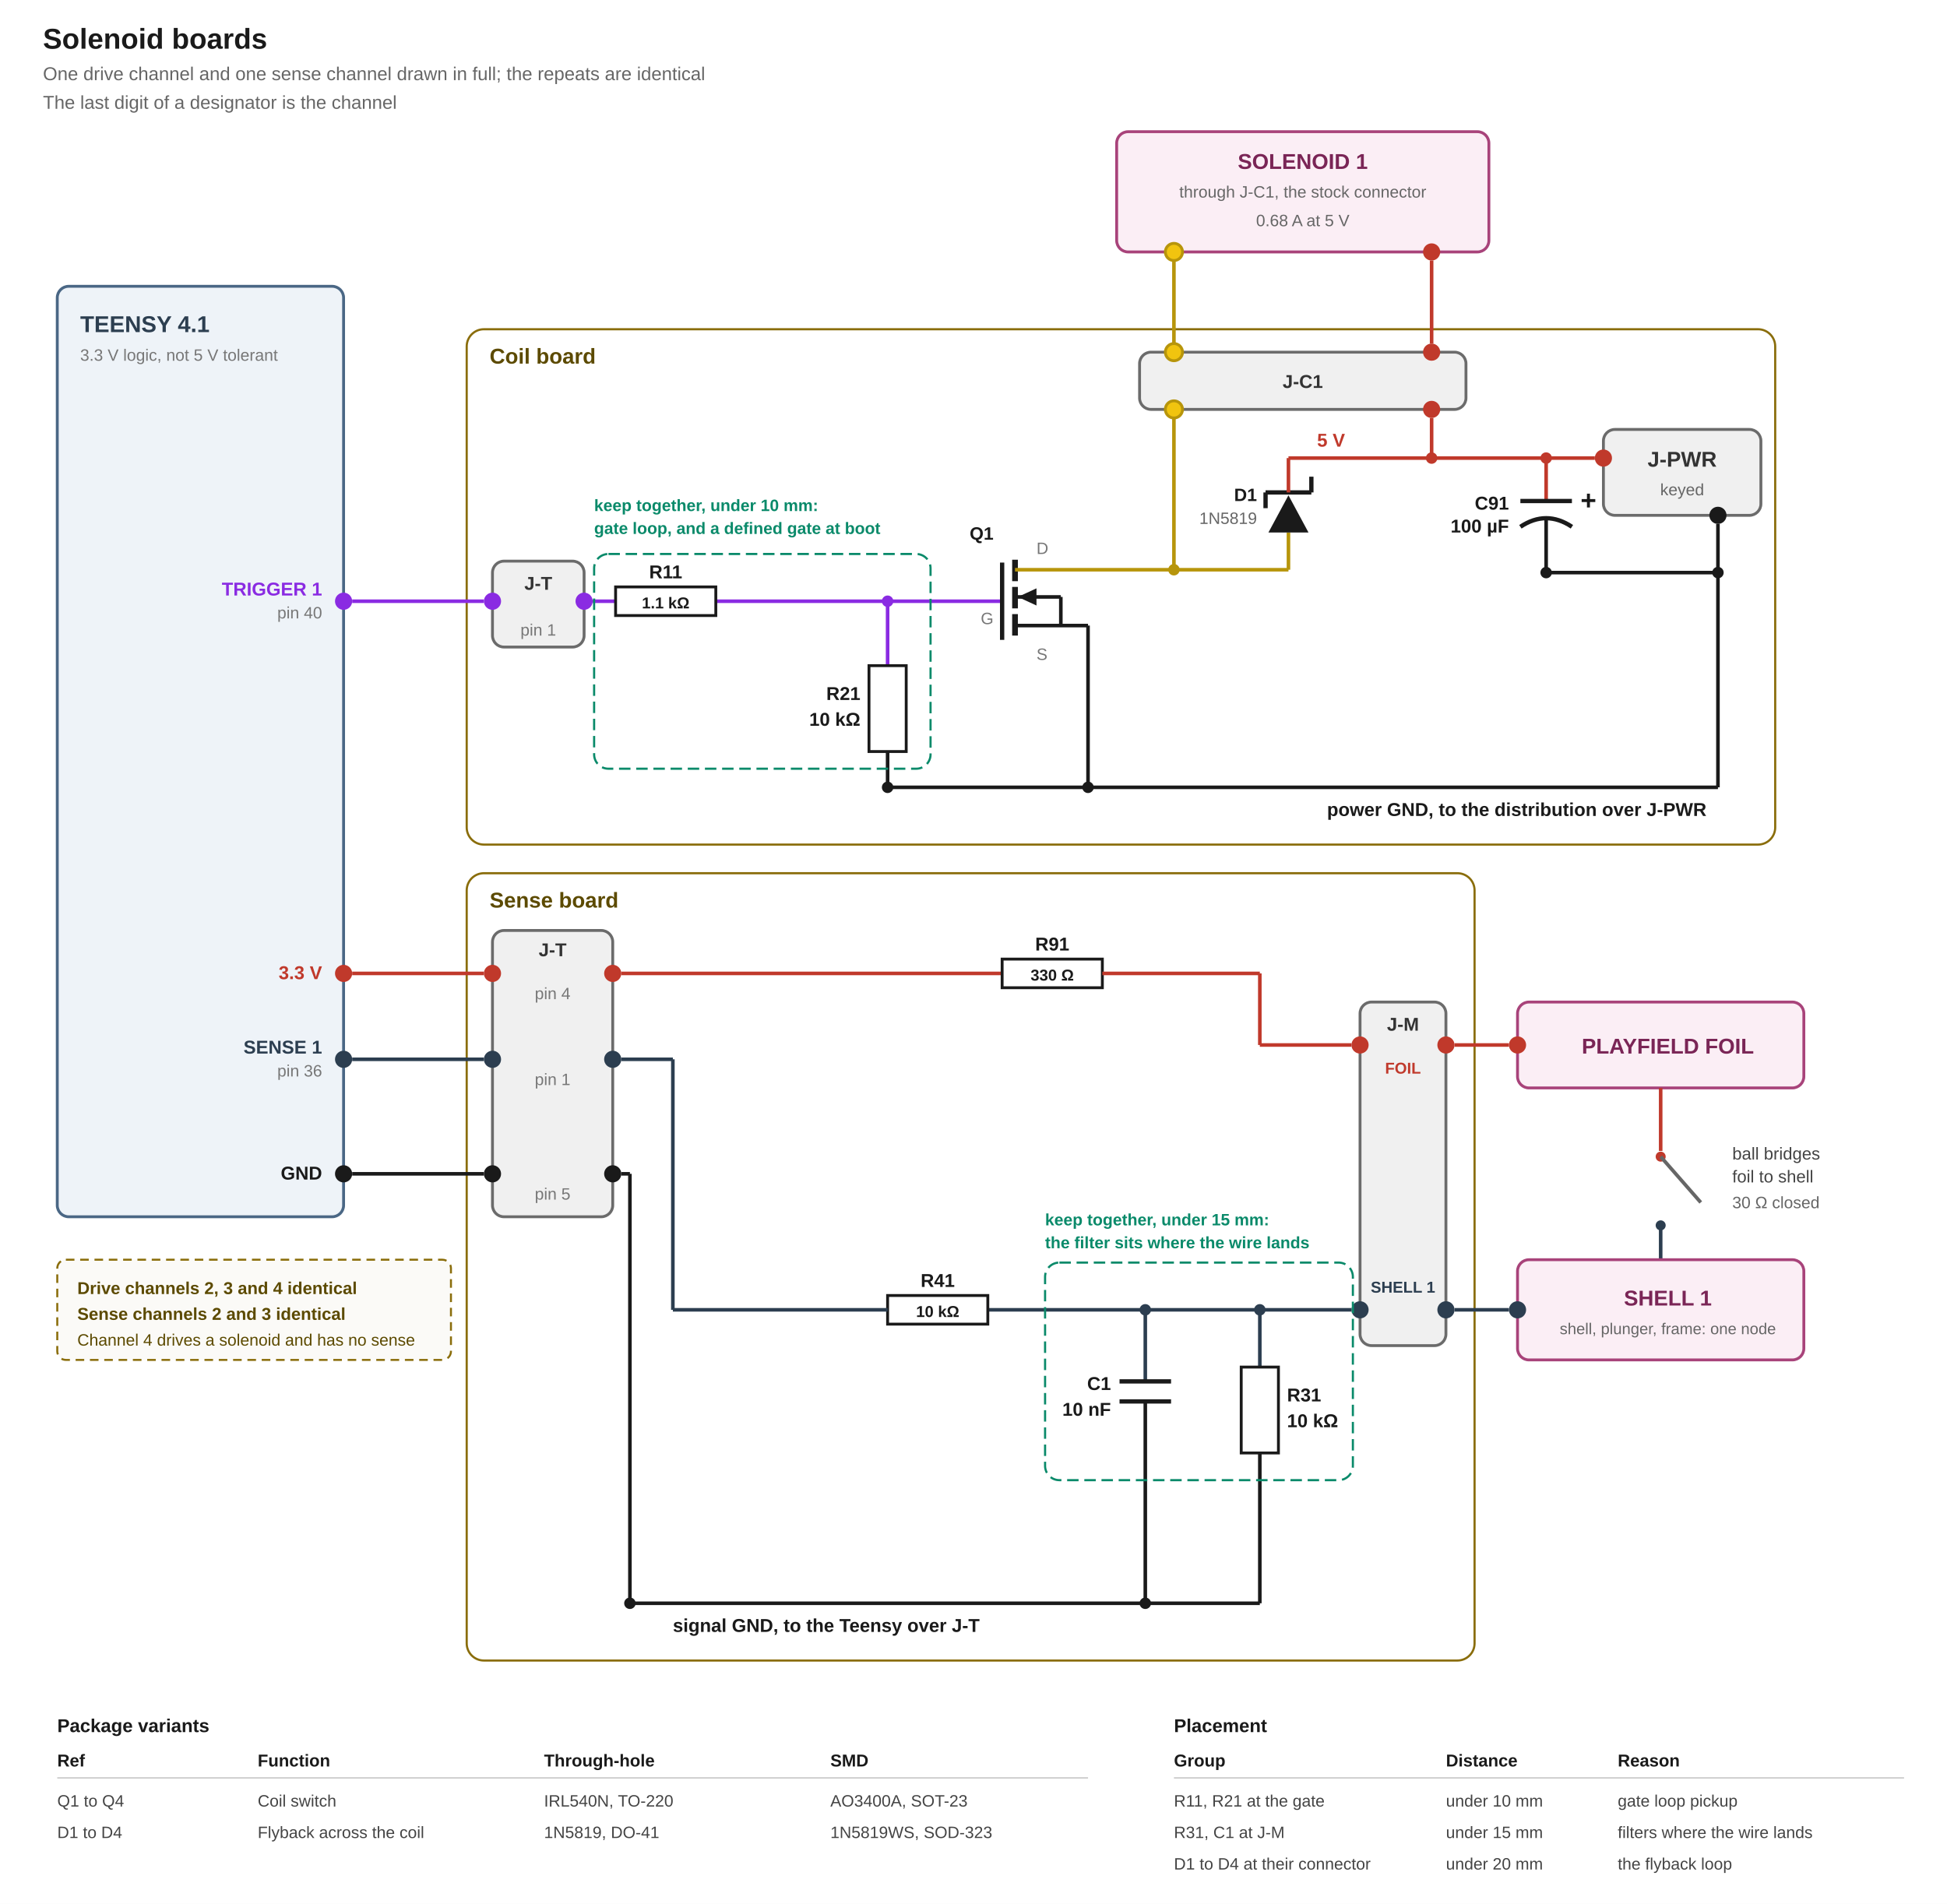
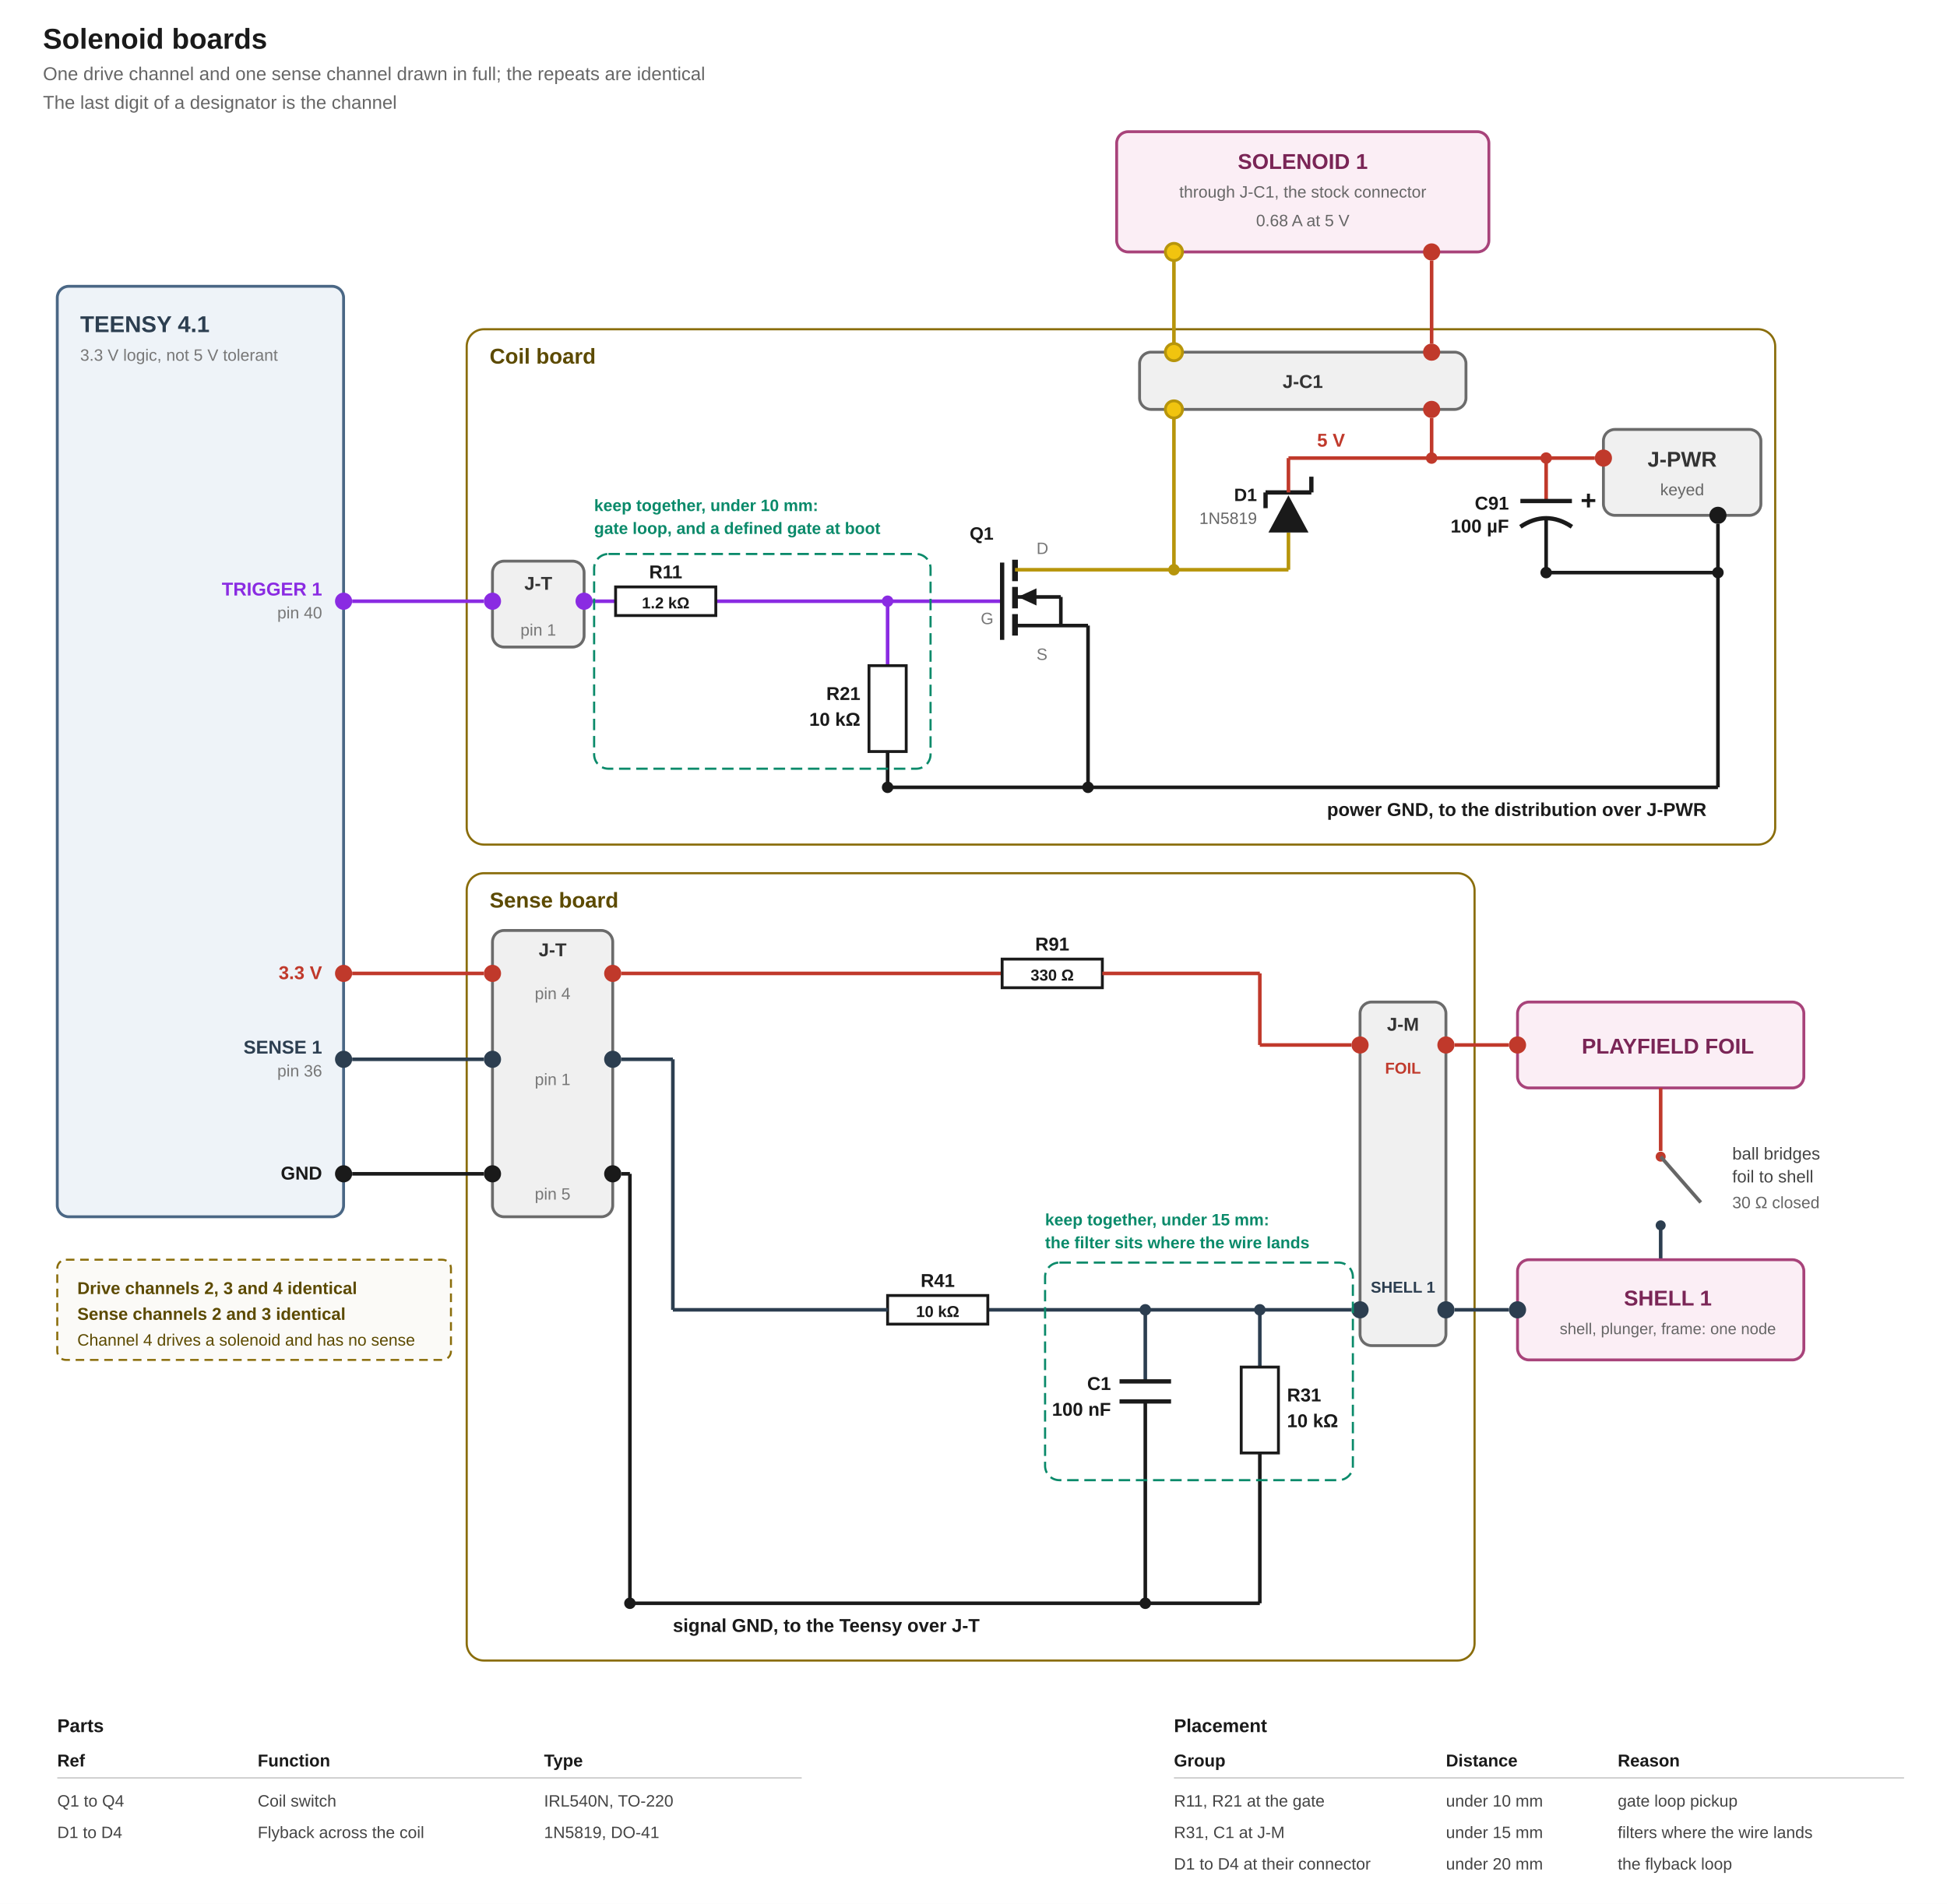
<svg xmlns="http://www.w3.org/2000/svg" viewBox="0 0 1360 1330" font-family="Segoe UI, Arial, sans-serif">
  <rect x="0" y="0" width="1360" height="1330" fill="#ffffff" />
  <text x="30" y="34" font-size="20" font-weight="700" fill="#1a1a1a">Solenoid boards</text>
  <text x="30" y="56" font-size="13" fill="#666">One drive channel and one sense channel drawn in full; the repeats are identical</text>
  <text x="30" y="76" font-size="13" fill="#666">The last digit of a designator is the channel</text>
  <rect x="40" y="200" width="200" height="650" rx="8" fill="#eef3f8" stroke="#4a6785" stroke-width="2" />
  <text x="56" y="232" font-size="16" font-weight="700" fill="#2c3e50">TEENSY 4.1</text>
  <text x="56" y="252" font-size="11.5" fill="#777" data-fig="v_3v3 v_not_tolerant">3.3 V logic, not 5 V tolerant</text>
  <circle cx="240" cy="420" r="6" fill="#8a2be2" />
  <text x="225" y="416" text-anchor="end" font-size="13" font-weight="700" fill="#8a2be2">TRIGGER 1</text>
  <text x="225" y="432" text-anchor="end" font-size="11.5" fill="#777" data-pin="Solenoid trigger 1">pin 40</text>
  <circle cx="240" cy="680" r="6" fill="#c0392b" />
  <text x="225" y="684" text-anchor="end" font-size="13" font-weight="700" fill="#c0392b" data-fig="v_3v3">3.3 V</text>
  <circle cx="240" cy="740" r="6" fill="#2c3e50" />
  <text x="225" y="736" text-anchor="end" font-size="13" font-weight="700" fill="#2c3e50">SENSE 1</text>
  <text x="225" y="752" text-anchor="end" font-size="11.5" fill="#777" data-pin="Solenoid sense 1">pin 36</text>
  <circle cx="240" cy="820" r="6" fill="#1a1a1a" />
  <text x="225" y="824" text-anchor="end" font-size="13" font-weight="700" fill="#1a1a1a">GND</text>
  <rect x="326" y="230" width="914" height="360" rx="12" fill="none" stroke="#8a6d0b" stroke-width="1.5" />
  <text x="342" y="254" font-size="15" font-weight="700" fill="#5c4a00">Coil board</text>
  <line x1="246" y1="420" x2="338" y2="420" stroke="#8a2be2" stroke-width="2.5" />
  <rect x="344" y="392" width="64" height="60" rx="8" fill="#f0f0f0" stroke="#6b6b6b" stroke-width="2" />
  <text x="376" y="412" text-anchor="middle" font-size="13" font-weight="700" fill="#333333">J-T</text>
  <text x="376" y="444" text-anchor="middle" font-size="11.5" fill="#777">pin 1</text>
  <circle cx="344" cy="420" r="6" fill="#8a2be2" />
  <circle cx="408" cy="420" r="6" fill="#8a2be2" />
  <line x1="414" y1="420" x2="700" y2="420" stroke="#8a2be2" stroke-width="2.5" />
  <rect x="430" y="410" width="70" height="20" fill="#fff" stroke="#1a1a1a" stroke-width="2" />
  <text x="465" y="404" text-anchor="middle" font-size="13" font-weight="700" fill="#1a1a1a">R11</text>
-   <text x="465" y="425" text-anchor="middle" font-size="11" font-weight="700" fill="#1a1a1a" data-fig="r_gate">1.1 kΩ</text>
+   <text x="465" y="425" text-anchor="middle" font-size="11" font-weight="700" fill="#1a1a1a" data-fig="r_gate">1.2 kΩ</text>
  <circle cx="620" cy="420" r="4" fill="#8a2be2" />
  <line x1="620" y1="420" x2="620" y2="465" stroke="#8a2be2" stroke-width="2.5" />
  <rect x="607" y="465" width="26" height="60" fill="#fff" stroke="#1a1a1a" stroke-width="2" />
  <text x="601" y="489" text-anchor="end" font-size="13" font-weight="700" fill="#1a1a1a">R21</text>
  <text x="601" y="507" text-anchor="end" font-size="13" font-weight="700" fill="#1a1a1a" data-fig="r_gate_pd">10 kΩ</text>
  <line x1="620" y1="525" x2="620" y2="550" stroke="#1a1a1a" stroke-width="2.5" />
  <line x1="700" y1="393" x2="700" y2="447" stroke="#1a1a1a" stroke-width="3" />
  <line x1="709" y1="391" x2="709" y2="406" stroke="#1a1a1a" stroke-width="4" />
  <line x1="709" y1="410" x2="709" y2="425" stroke="#1a1a1a" stroke-width="4" />
  <line x1="709" y1="429" x2="709" y2="444" stroke="#1a1a1a" stroke-width="4" />
  <line x1="709" y1="398" x2="900" y2="398" stroke="#b7950b" stroke-width="2.5" />
  <line x1="709" y1="437" x2="760" y2="437" stroke="#1a1a1a" stroke-width="2.5" />
  <line x1="709" y1="417" x2="741" y2="417" stroke="#1a1a1a" stroke-width="2.5" />
  <line x1="741" y1="417" x2="741" y2="437" stroke="#1a1a1a" stroke-width="2.5" />
  <polygon points="711,417 724,411 724,423" fill="#1a1a1a" />
  <text x="694" y="377" text-anchor="end" font-size="12.5" font-weight="700" fill="#1a1a1a">Q1</text>
  <text x="694" y="436" text-anchor="end" font-size="11.5" fill="#777">G</text>
  <text x="724" y="387" font-size="11.5" fill="#777">D</text>
  <text x="724" y="461" font-size="11.5" fill="#777">S</text>
  <line x1="760" y1="437" x2="760" y2="550" stroke="#1a1a1a" stroke-width="2.5" />
  <circle cx="820" cy="398" r="4" fill="#b7950b" />
  <line x1="820" y1="398" x2="820" y2="292" stroke="#b7950b" stroke-width="2.5" />
  <line x1="900" y1="398" x2="900" y2="372" stroke="#b7950b" stroke-width="2.5" />
  <polygon points="886,372 914,372 900,346" fill="#1a1a1a" />
  <line x1="884" y1="344" x2="916" y2="344" stroke="#1a1a1a" stroke-width="3" />
  <line x1="884" y1="344" x2="884" y2="355" stroke="#1a1a1a" stroke-width="3" />
  <line x1="916" y1="344" x2="916" y2="333" stroke="#1a1a1a" stroke-width="3" />
  <line x1="900" y1="344" x2="900" y2="320" stroke="#c0392b" stroke-width="2.5" />
  <text x="878" y="350" text-anchor="end" font-size="12.5" font-weight="700" fill="#1a1a1a">D1</text>
  <text x="878" y="366" text-anchor="end" font-size="11.5" fill="#666">1N5819</text>
  <line x1="900" y1="320" x2="1114" y2="320" stroke="#c0392b" stroke-width="2.5" />
  <text x="920" y="312" font-size="13" font-weight="700" fill="#c0392b" data-fig="v_5v">5 V</text>
  <circle cx="1000" cy="320" r="4" fill="#c0392b" />
  <line x1="1000" y1="320" x2="1000" y2="292" stroke="#c0392b" stroke-width="2.5" />
  <circle cx="1080" cy="320" r="4" fill="#c0392b" />
  <line x1="1080" y1="320" x2="1080" y2="350" stroke="#c0392b" stroke-width="2.5" />
  <line x1="1062" y1="350" x2="1098" y2="350" stroke="#1a1a1a" stroke-width="3" />
  <path d="M 1062 368 Q 1080 356 1098 368" fill="none" stroke="#1a1a1a" stroke-width="3" />
  <text x="1104" y="356" font-size="19" font-weight="700" fill="#1a1a1a">+</text>
  <line x1="1080" y1="362" x2="1080" y2="400" stroke="#1a1a1a" stroke-width="2.5" />
  <text x="1054" y="356" text-anchor="end" font-size="13" font-weight="700" fill="#1a1a1a">C91</text>
-   <text x="1054" y="372" text-anchor="end" font-size="13" font-weight="700" fill="#1a1a1a" data-fig="c_bulk">100 µF</text>
+   <text x="1054" y="372" text-anchor="end" font-size="13" font-weight="700" fill="#1a1a1a" data-fig="c_c91">100 µF</text>
  <line x1="1080" y1="400" x2="1200" y2="400" stroke="#1a1a1a" stroke-width="2.5" />
  <circle cx="1080" cy="400" r="4" fill="#1a1a1a" />
  <circle cx="1200" cy="400" r="4" fill="#1a1a1a" />
  <rect x="796" y="246" width="228" height="40" rx="8" fill="#f0f0f0" stroke="#6b6b6b" stroke-width="2" />
  <text x="910" y="271" text-anchor="middle" font-size="13" font-weight="700" fill="#333333">J-C1</text>
  <circle cx="820" cy="246" r="6" fill="#f1c40f" stroke="#b7950b" stroke-width="2" />
  <circle cx="820" cy="286" r="6" fill="#f1c40f" stroke="#b7950b" stroke-width="2" />
  <circle cx="1000" cy="246" r="6" fill="#c0392b" />
  <circle cx="1000" cy="286" r="6" fill="#c0392b" />
  <line x1="820" y1="182" x2="820" y2="240" stroke="#b7950b" stroke-width="2.5" />
  <line x1="1000" y1="182" x2="1000" y2="240" stroke="#c0392b" stroke-width="2.5" />
  <rect x="1120" y="300" width="110" height="60" rx="8" fill="#f0f0f0" stroke="#6b6b6b" stroke-width="2" />
  <text x="1175" y="326" text-anchor="middle" font-size="15" font-weight="700" fill="#333333">J-PWR</text>
  <text x="1175" y="346" text-anchor="middle" font-size="11.5" fill="#666">keyed</text>
  <circle cx="1120" cy="320" r="6" fill="#c0392b" />
  <circle cx="1200" cy="360" r="6" fill="#1a1a1a" />
  <line x1="1200" y1="366" x2="1200" y2="550" stroke="#1a1a1a" stroke-width="2.5" />
  <line x1="620" y1="550" x2="1200" y2="550" stroke="#1a1a1a" stroke-width="2.5" />
  <circle cx="620" cy="550" r="4" fill="#1a1a1a" />
  <circle cx="760" cy="550" r="4" fill="#1a1a1a" />
  <text x="1192" y="570" text-anchor="end" font-size="13" font-weight="700" fill="#1a1a1a">power GND, to the distribution over J-PWR</text>
  <rect x="415" y="387" width="235" height="150" rx="10" fill="none" stroke="#0a8a6a" stroke-width="1.5" stroke-dasharray="8 4" />
  <text x="415" y="357" font-size="11.5" font-weight="700" fill="#0a8a6a" data-fig="place_gate">keep together, under 10 mm:</text>
  <text x="415" y="373" font-size="11.5" font-weight="700" fill="#0a8a6a">gate loop, and a defined gate at boot</text>
  <rect x="780" y="92" width="260" height="84" rx="8" fill="#fbeef5" stroke="#a8437a" stroke-width="2" />
  <text x="910" y="118" text-anchor="middle" font-size="15" font-weight="700" fill="#7a2556">SOLENOID 1</text>
  <text x="910" y="138" text-anchor="middle" font-size="11.5" fill="#666">through J-C1, the stock connector</text>
  <text x="910" y="158" text-anchor="middle" font-size="11.5" fill="#666" data-fig="i_coil v_5v">0.68 A at 5 V</text>
  <circle cx="820" cy="176" r="6" fill="#f1c40f" stroke="#b7950b" stroke-width="2" />
  <circle cx="1000" cy="176" r="6" fill="#c0392b" />
  <rect x="326" y="610" width="704" height="550" rx="12" fill="none" stroke="#8a6d0b" stroke-width="1.5" />
  <text x="342" y="634" font-size="15" font-weight="700" fill="#5c4a00">Sense board</text>
  <rect x="344" y="650" width="84" height="200" rx="8" fill="#f0f0f0" stroke="#6b6b6b" stroke-width="2" />
  <text x="386" y="668" text-anchor="middle" font-size="13" font-weight="700" fill="#333333">J-T</text>
  <circle cx="344" cy="680" r="6" fill="#c0392b" />
  <circle cx="428" cy="680" r="6" fill="#c0392b" />
  <text x="386" y="698" text-anchor="middle" font-size="11.5" fill="#777">pin 4</text>
  <circle cx="344" cy="740" r="6" fill="#2c3e50" />
  <circle cx="428" cy="740" r="6" fill="#2c3e50" />
  <text x="386" y="758" text-anchor="middle" font-size="11.5" fill="#777">pin 1</text>
  <circle cx="344" cy="820" r="6" fill="#1a1a1a" />
  <circle cx="428" cy="820" r="6" fill="#1a1a1a" />
  <text x="386" y="838" text-anchor="middle" font-size="11.5" fill="#777">pin 5</text>
  <line x1="246" y1="680" x2="338" y2="680" stroke="#c0392b" stroke-width="2.5" />
  <line x1="246" y1="740" x2="338" y2="740" stroke="#2c3e50" stroke-width="2.5" />
  <line x1="246" y1="820" x2="338" y2="820" stroke="#1a1a1a" stroke-width="2.5" />
  <line x1="434" y1="680" x2="700" y2="680" stroke="#c0392b" stroke-width="2.5" />
  <rect x="700" y="670" width="70" height="20" fill="#fff" stroke="#1a1a1a" stroke-width="2" />
  <text x="735" y="664" text-anchor="middle" font-size="13" font-weight="700" fill="#1a1a1a">R91</text>
  <text x="735" y="685" text-anchor="middle" font-size="11" font-weight="700" fill="#1a1a1a" data-fig="r_foil">330 Ω</text>
  <line x1="770" y1="680" x2="880" y2="680" stroke="#c0392b" stroke-width="2.5" />
  <line x1="880" y1="680" x2="880" y2="730" stroke="#c0392b" stroke-width="2.5" />
  <line x1="880" y1="730" x2="944" y2="730" stroke="#c0392b" stroke-width="2.5" />
  <rect x="950" y="700" width="60" height="240" rx="8" fill="#f0f0f0" stroke="#6b6b6b" stroke-width="2" />
  <text x="980" y="720" text-anchor="middle" font-size="13" font-weight="700" fill="#333333">J-M</text>
  <circle cx="950" cy="730" r="6" fill="#c0392b" />
  <circle cx="1010" cy="730" r="6" fill="#c0392b" />
  <text x="980" y="750" text-anchor="middle" font-size="11" font-weight="700" fill="#c0392b">FOIL</text>
  <circle cx="950" cy="915" r="6" fill="#2c3e50" />
  <circle cx="1010" cy="915" r="6" fill="#2c3e50" />
  <text x="980" y="903" text-anchor="middle" font-size="11" font-weight="700" fill="#2c3e50">SHELL 1</text>
  <line x1="1016" y1="730" x2="1054" y2="730" stroke="#c0392b" stroke-width="2.5" />
  <rect x="1060" y="700" width="200" height="60" rx="8" fill="#fbeef5" stroke="#a8437a" stroke-width="2" />
  <circle cx="1060" cy="730" r="6" fill="#c0392b" />
  <text x="1165" y="736" text-anchor="middle" font-size="15" font-weight="700" fill="#7a2556">PLAYFIELD FOIL</text>
  <line x1="1160" y1="760" x2="1160" y2="804" stroke="#c0392b" stroke-width="2.5" />
  <circle cx="1160" cy="808" r="3.5" fill="#c0392b" />
  <line x1="1160" y1="808" x2="1188" y2="840" stroke="#666" stroke-width="2.5" />
  <circle cx="1160" cy="856" r="3.5" fill="#2c3e50" />
  <line x1="1160" y1="856" x2="1160" y2="880" stroke="#2c3e50" stroke-width="2.5" />
  <text x="1210" y="810" font-size="12" fill="#444">ball bridges</text>
  <text x="1210" y="826" font-size="12" fill="#444">foil to shell</text>
  <text x="1210" y="844" font-size="11.5" fill="#666" data-fig="r_contact">30 Ω closed</text>
  <line x1="1016" y1="915" x2="1054" y2="915" stroke="#2c3e50" stroke-width="2.5" />
  <rect x="1060" y="880" width="200" height="70" rx="8" fill="#fbeef5" stroke="#a8437a" stroke-width="2" />
  <circle cx="1060" cy="915" r="6" fill="#2c3e50" />
  <text x="1165" y="912" text-anchor="middle" font-size="15" font-weight="700" fill="#7a2556">SHELL 1</text>
  <text x="1165" y="932" text-anchor="middle" font-size="11" fill="#666">shell, plunger, frame: one node</text>
  <line x1="690" y1="915" x2="944" y2="915" stroke="#2c3e50" stroke-width="2.5" />
  <circle cx="880" cy="915" r="4" fill="#2c3e50" />
  <line x1="880" y1="915" x2="880" y2="955" stroke="#2c3e50" stroke-width="2.5" />
  <rect x="867" y="955" width="26" height="60" fill="#fff" stroke="#1a1a1a" stroke-width="2" />
  <text x="899" y="979" font-size="13" font-weight="700" fill="#1a1a1a">R31</text>
  <text x="899" y="997" font-size="13" font-weight="700" fill="#1a1a1a" data-fig="r_pulldown">10 kΩ</text>
  <line x1="880" y1="1015" x2="880" y2="1120" stroke="#1a1a1a" stroke-width="2.5" />
  <circle cx="800" cy="915" r="4" fill="#2c3e50" />
  <line x1="800" y1="915" x2="800" y2="965" stroke="#2c3e50" stroke-width="2.5" />
  <line x1="782" y1="965" x2="818" y2="965" stroke="#1a1a1a" stroke-width="3" />
  <line x1="782" y1="979" x2="818" y2="979" stroke="#1a1a1a" stroke-width="3" />
  <line x1="800" y1="979" x2="800" y2="1120" stroke="#1a1a1a" stroke-width="2.5" />
  <text x="776" y="971" text-anchor="end" font-size="13" font-weight="700" fill="#1a1a1a">C1</text>
-   <text x="776" y="989" text-anchor="end" font-size="13" font-weight="700" fill="#1a1a1a" data-fig="c_filter">10 nF</text>
+   <text x="776" y="989" text-anchor="end" font-size="13" font-weight="700" fill="#1a1a1a" data-fig="c_filter">100 nF</text>
  <rect x="620" y="905" width="70" height="20" fill="#fff" stroke="#1a1a1a" stroke-width="2" />
  <text x="655" y="899" text-anchor="middle" font-size="13" font-weight="700" fill="#1a1a1a">R41</text>
  <text x="655" y="920" text-anchor="middle" font-size="11" font-weight="700" fill="#1a1a1a" data-fig="r_series">10 kΩ</text>
  <line x1="470" y1="915" x2="620" y2="915" stroke="#2c3e50" stroke-width="2.5" />
  <line x1="470" y1="740" x2="470" y2="915" stroke="#2c3e50" stroke-width="2.5" />
  <line x1="434" y1="740" x2="470" y2="740" stroke="#2c3e50" stroke-width="2.5" />
  <rect x="730" y="882" width="215" height="152" rx="10" fill="none" stroke="#0a8a6a" stroke-width="1.5" stroke-dasharray="8 4" />
  <text x="730" y="856" font-size="11.5" font-weight="700" fill="#0a8a6a" data-fig="place_filter">keep together, under 15 mm:</text>
  <text x="730" y="872" font-size="11.5" font-weight="700" fill="#0a8a6a">the filter sits where the wire lands</text>
  <line x1="434" y1="820" x2="440" y2="820" stroke="#1a1a1a" stroke-width="2.5" />
  <line x1="440" y1="820" x2="440" y2="1120" stroke="#1a1a1a" stroke-width="2.5" />
  <line x1="440" y1="1120" x2="880" y2="1120" stroke="#1a1a1a" stroke-width="2.5" />
  <circle cx="440" cy="1120" r="4" fill="#1a1a1a" />
  <circle cx="800" cy="1120" r="4" fill="#1a1a1a" />
  <text x="470" y="1140" font-size="13" font-weight="700" fill="#1a1a1a">signal GND, to the Teensy over J-T</text>
  <rect x="40" y="880" width="275" height="70" rx="6" fill="#fbfaf7" stroke="#8a6d0b" stroke-width="1.4" stroke-dasharray="6 4" />
  <text x="54" y="904" font-size="12" font-weight="700" fill="#5c4a00">Drive channels 2, 3 and 4 identical</text>
  <text x="54" y="922" font-size="12" font-weight="700" fill="#5c4a00">Sense channels 2 and 3 identical</text>
  <text x="54" y="940" font-size="11.5" fill="#5c4a00">Channel 4 drives a solenoid and has no sense</text>
-   <text x="40" y="1210" font-size="13" font-weight="700" fill="#1a1a1a">Package variants</text>
+   <text x="40" y="1210" font-size="13" font-weight="700" fill="#1a1a1a">Parts</text>
  <text x="40" y="1234" font-size="12" font-weight="700" fill="#1a1a1a">Ref</text>
  <text x="180" y="1234" font-size="12" font-weight="700" fill="#1a1a1a">Function</text>
-   <text x="380" y="1234" font-size="12" font-weight="700" fill="#1a1a1a">Through-hole</text>
-   <text x="580" y="1234" font-size="12" font-weight="700" fill="#1a1a1a">SMD</text>
-   <line x1="40" y1="1242" x2="760" y2="1242" stroke="#ccc" stroke-width="1" />
+   <text x="380" y="1234" font-size="12" font-weight="700" fill="#1a1a1a">Type</text>
+   <line x1="40" y1="1242" x2="560" y2="1242" stroke="#ccc" stroke-width="1" />
  <text x="40" y="1262" font-size="11.5" fill="#444">Q1 to Q4</text>
  <text x="180" y="1262" font-size="11.5" fill="#444">Coil switch</text>
  <text x="380" y="1262" font-size="11.5" fill="#444">IRL540N, TO-220</text>
-   <text x="580" y="1262" font-size="11.5" fill="#444">AO3400A, SOT-23</text>
  <text x="40" y="1284" font-size="11.5" fill="#444">D1 to D4</text>
  <text x="180" y="1284" font-size="11.5" fill="#444">Flyback across the coil</text>
  <text x="380" y="1284" font-size="11.5" fill="#444">1N5819, DO-41</text>
-   <text x="580" y="1284" font-size="11.5" fill="#444">1N5819WS, SOD-323</text>
  <text x="820" y="1210" font-size="13" font-weight="700" fill="#1a1a1a">Placement</text>
  <text x="820" y="1234" font-size="12" font-weight="700" fill="#1a1a1a">Group</text>
  <text x="1010" y="1234" font-size="12" font-weight="700" fill="#1a1a1a">Distance</text>
  <text x="1130" y="1234" font-size="12" font-weight="700" fill="#1a1a1a">Reason</text>
  <line x1="820" y1="1242" x2="1330" y2="1242" stroke="#ccc" stroke-width="1" />
  <text x="820" y="1262" font-size="11.5" fill="#444">R11, R21 at the gate</text>
  <text x="1010" y="1262" font-size="11.5" fill="#444" data-fig="place_gate">under 10 mm</text>
  <text x="1130" y="1262" font-size="11.5" fill="#444">gate loop pickup</text>
  <text x="820" y="1284" font-size="11.5" fill="#444">R31, C1 at J-M</text>
  <text x="1010" y="1284" font-size="11.5" fill="#444" data-fig="place_filter">under 15 mm</text>
  <text x="1130" y="1284" font-size="11.5" fill="#444">filters where the wire lands</text>
  <text x="820" y="1306" font-size="11.5" fill="#444">D1 to D4 at their connector</text>
  <text x="1010" y="1306" font-size="11.5" fill="#444" data-fig="place_flyback">under 20 mm</text>
  <text x="1130" y="1306" font-size="11.5" fill="#444">the flyback loop</text>
</svg>
